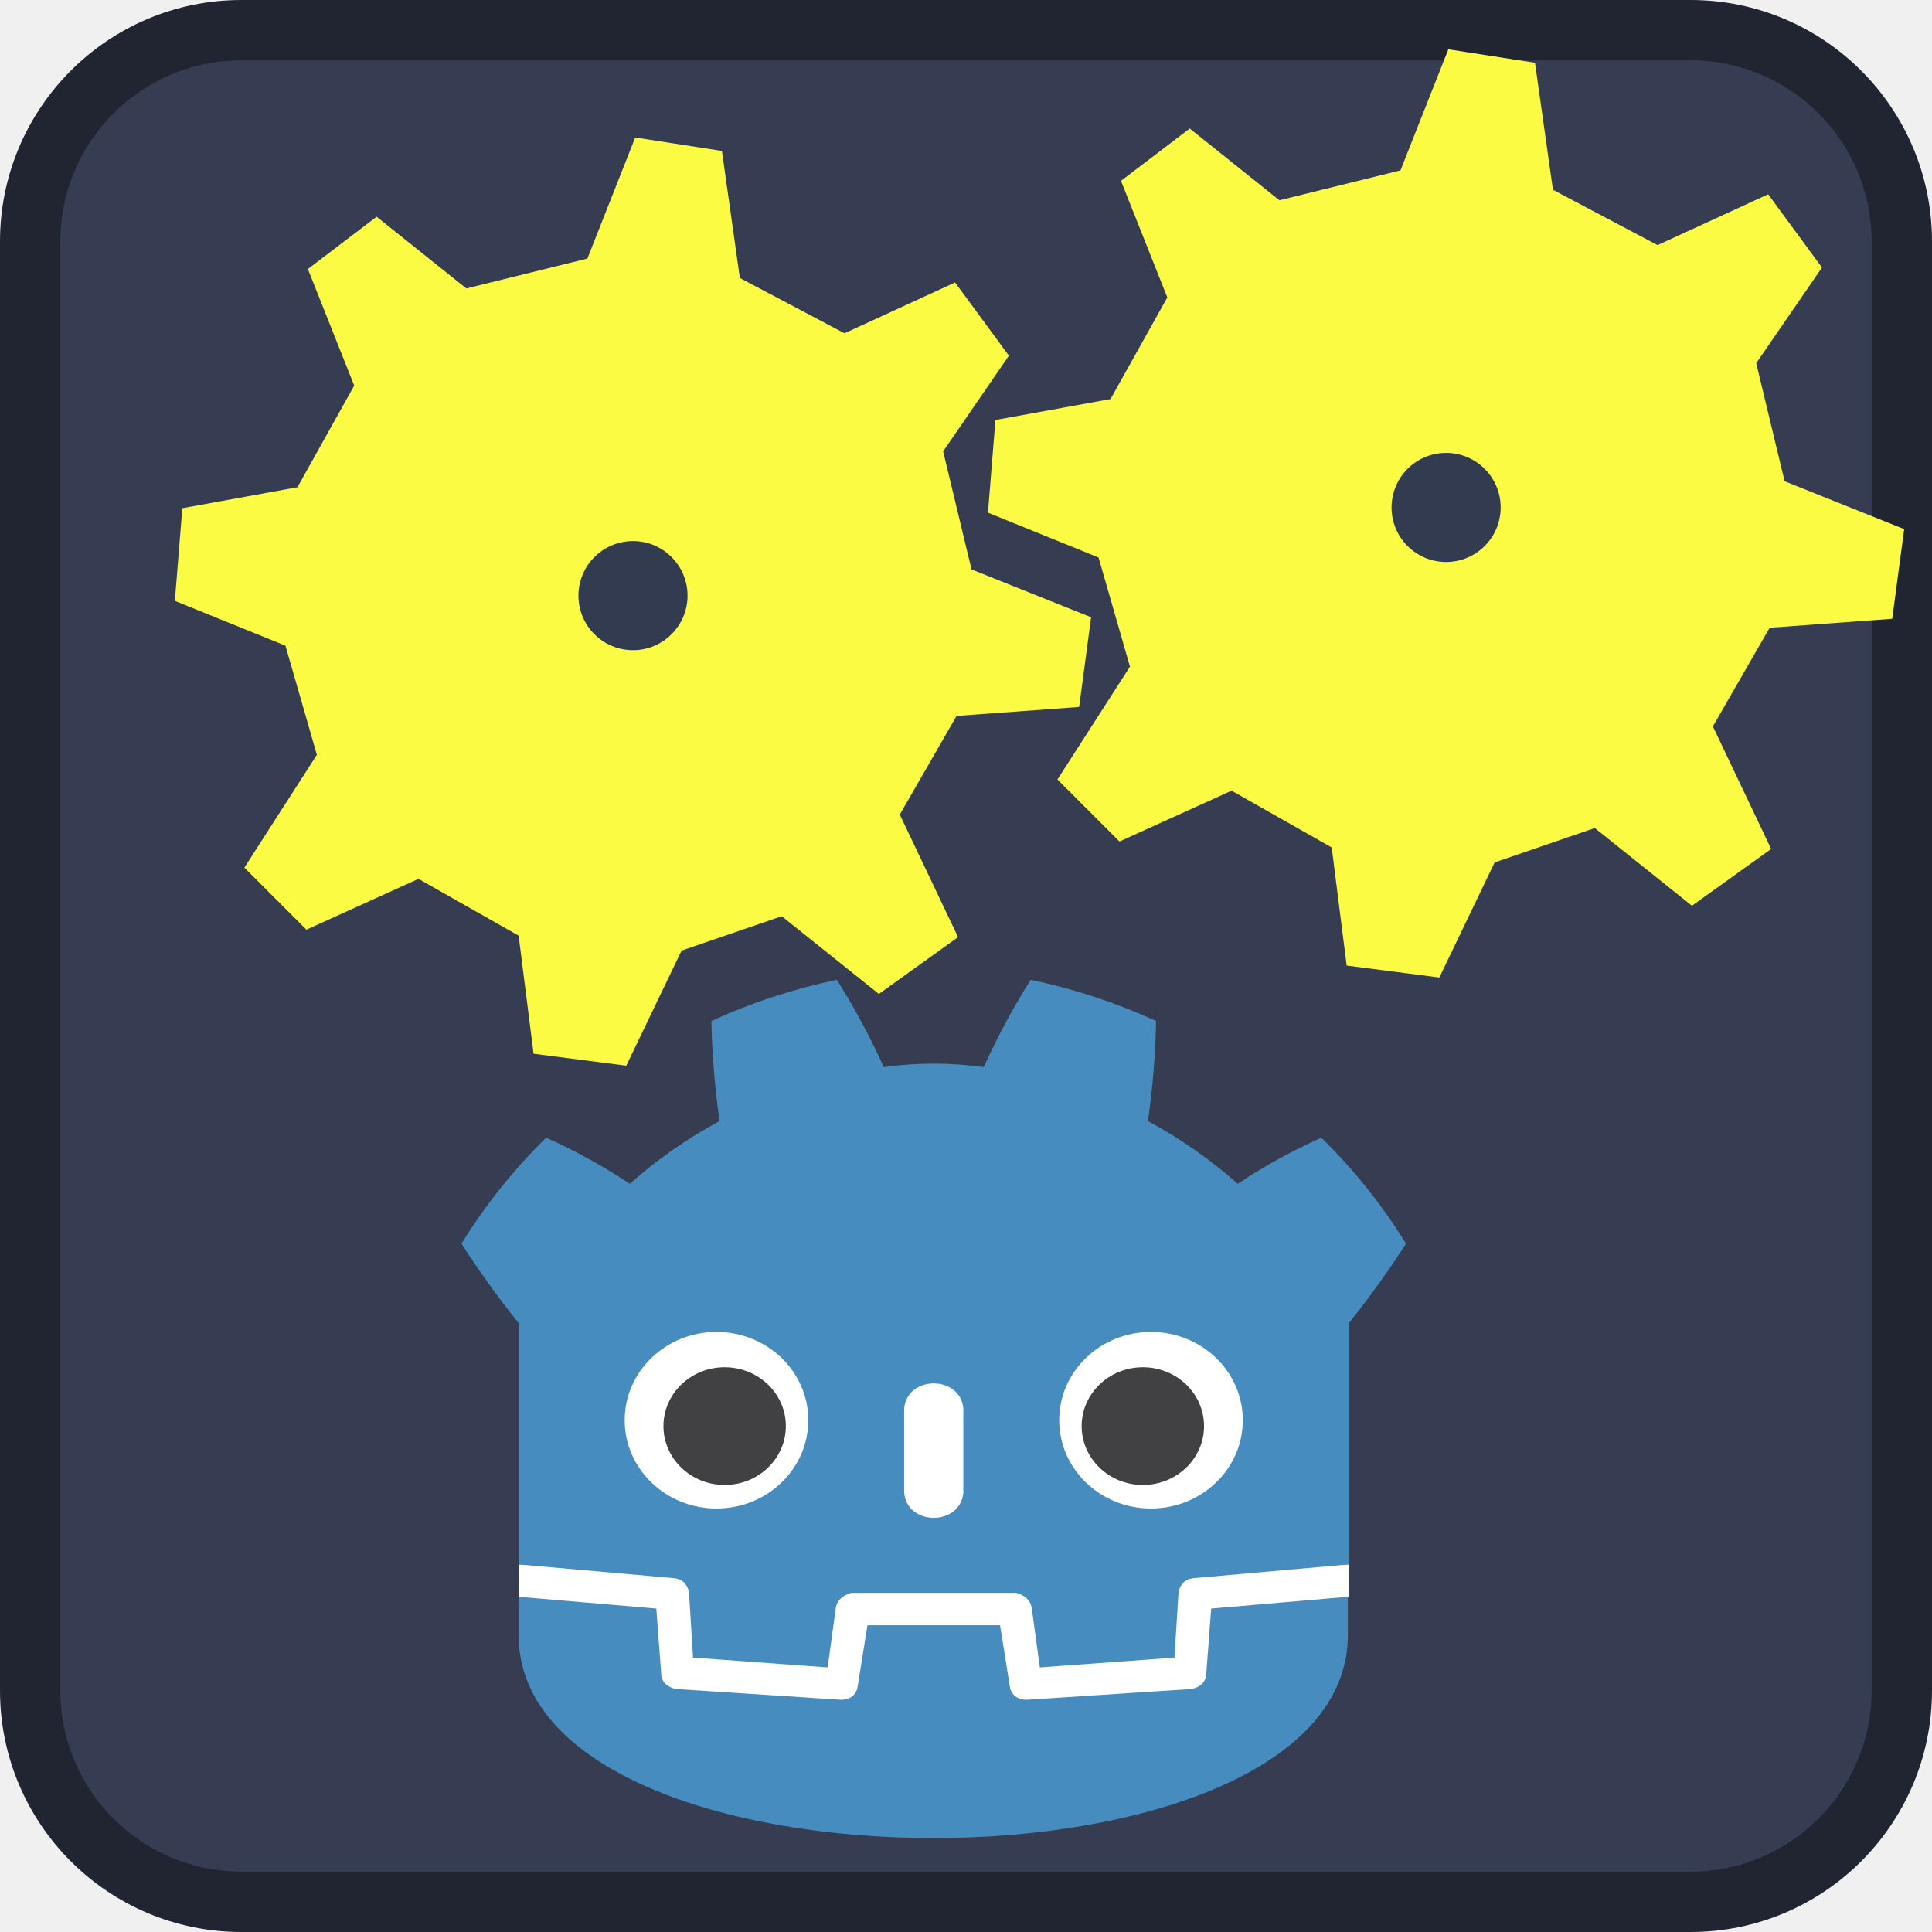
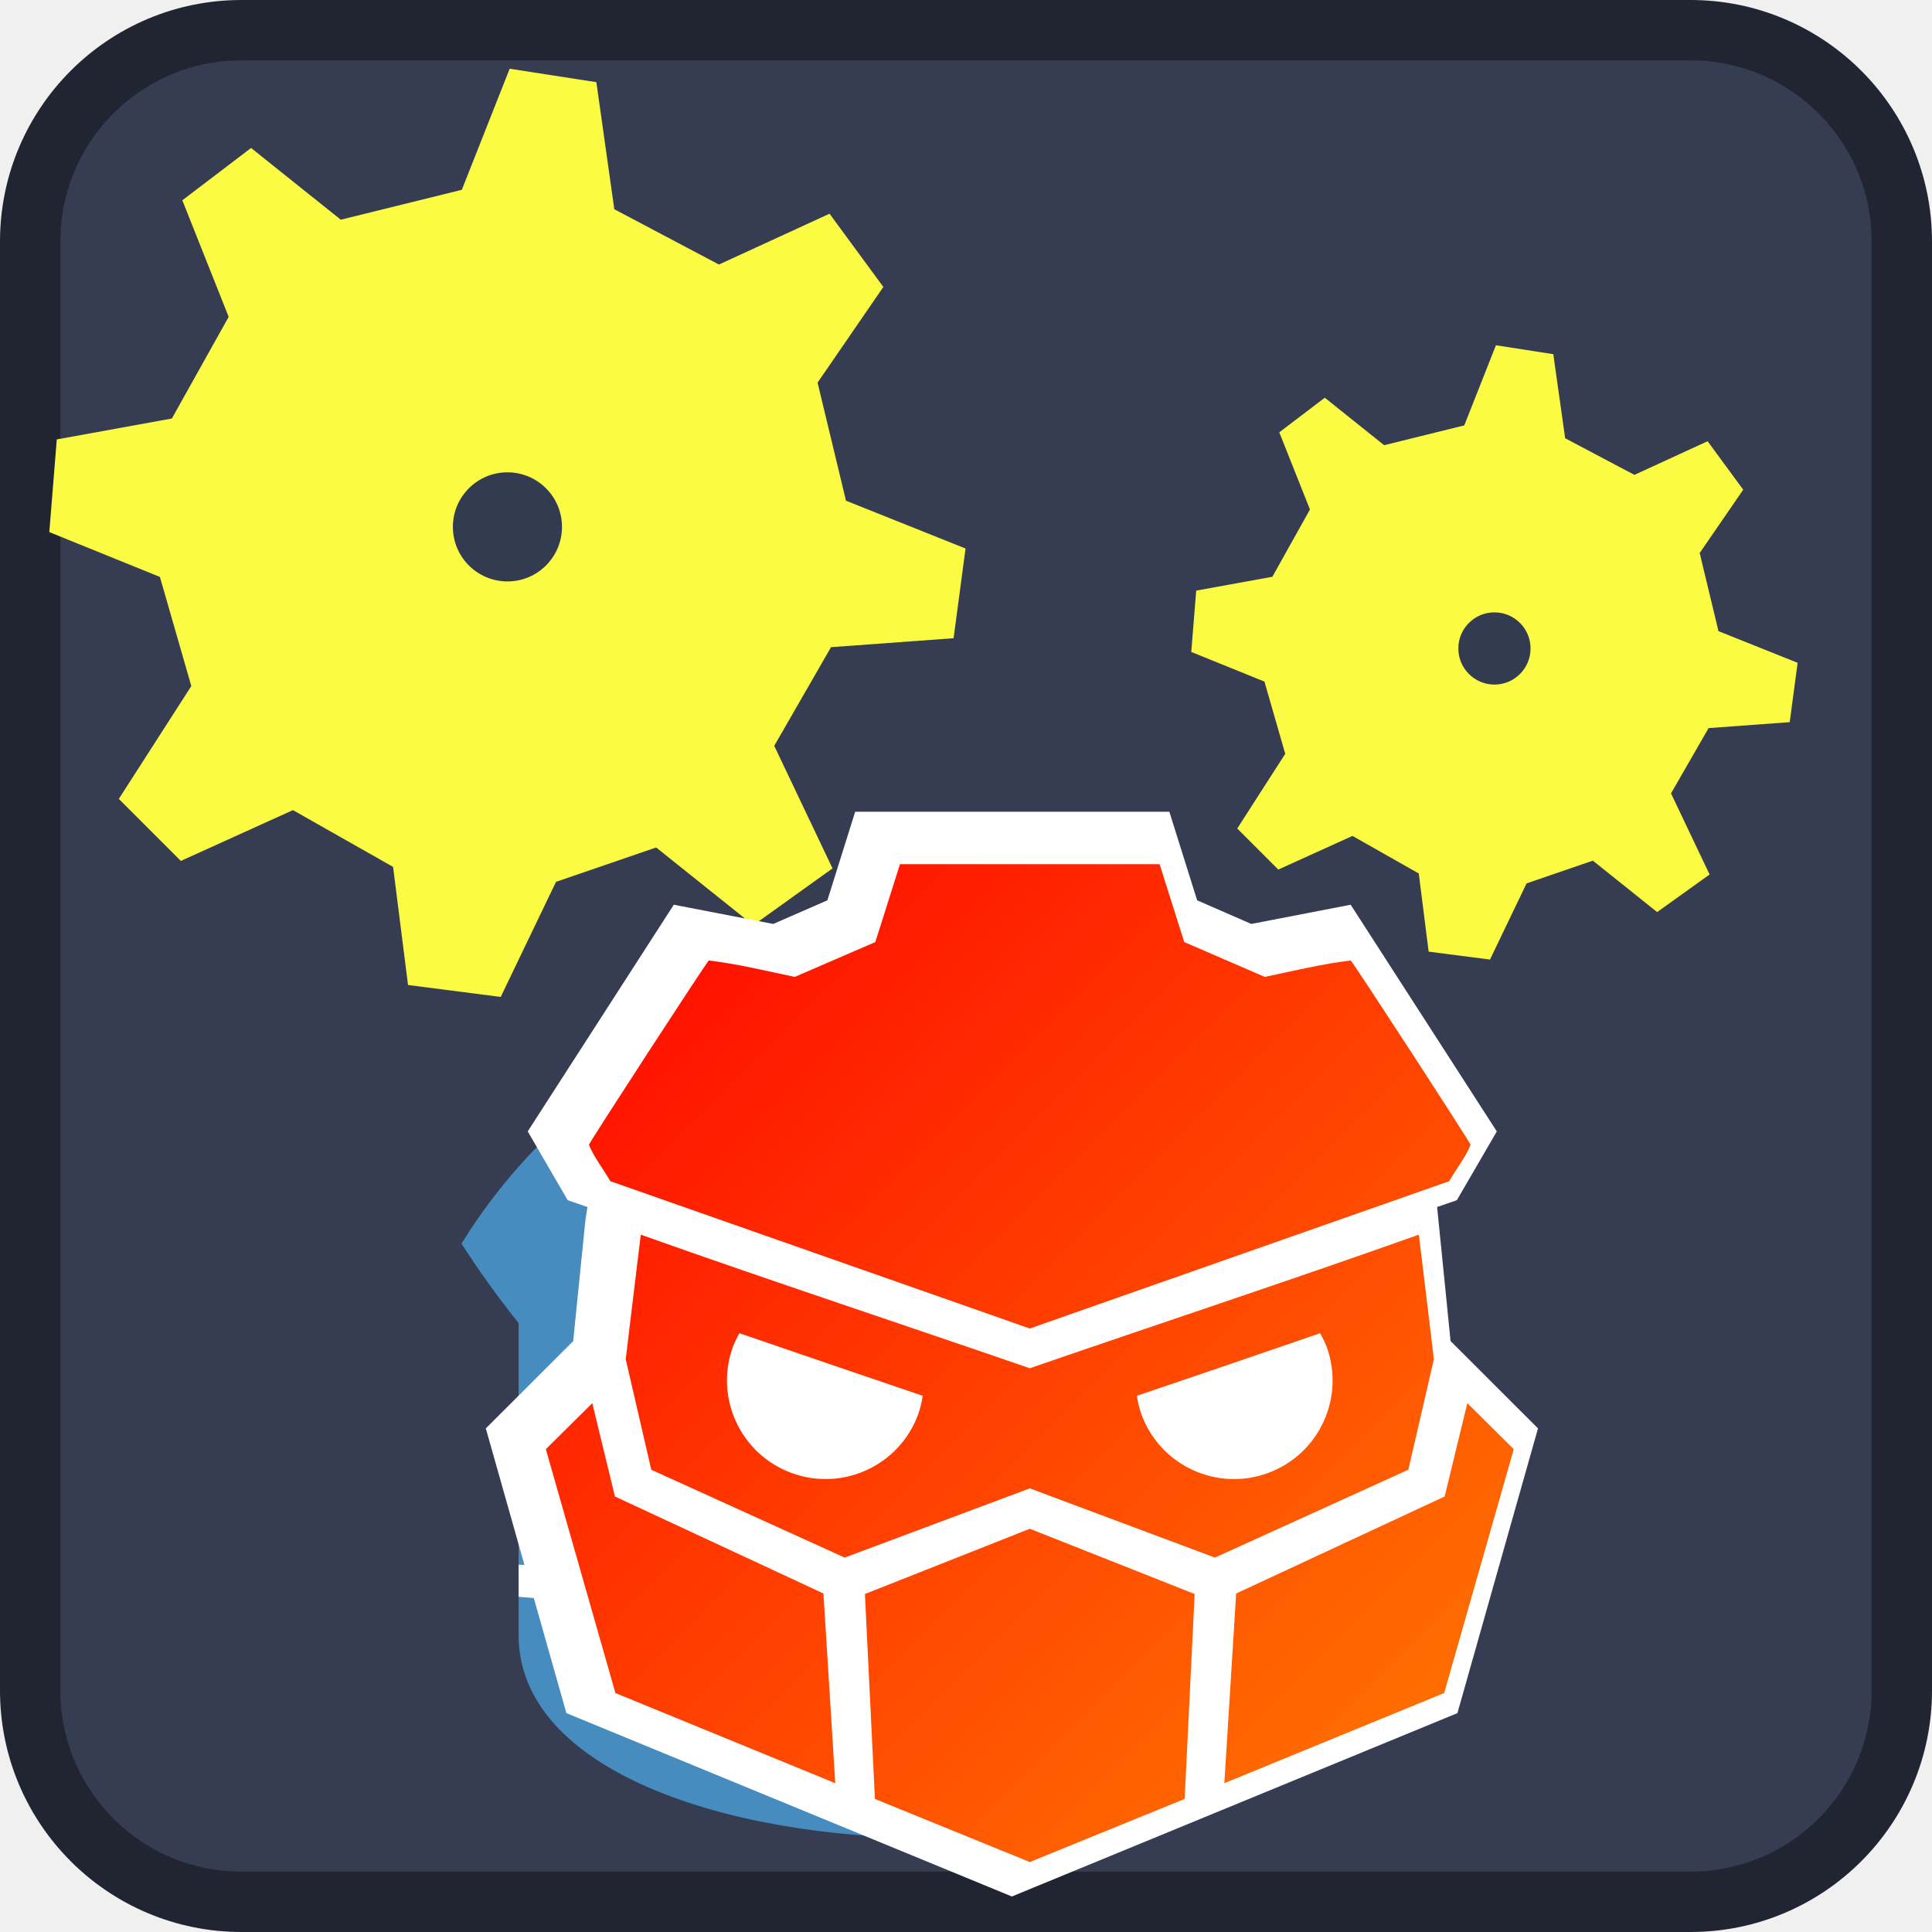
- <svg xmlns="http://www.w3.org/2000/svg" height="128" width="128" version="1.1" id="svg7" xml:space="preserve">
-   <defs id="defs7" />
+ <svg xmlns="http://www.w3.org/2000/svg" xmlns:xlink="http://www.w3.org/1999/xlink" height="128" width="128" version="1.1" id="svg7" xml:space="preserve">
+   <defs id="defs7">
+     <linearGradient xlink:href="#linearGradient51" id="linearGradient81" gradientUnits="userSpaceOnUse" gradientTransform="matrix(0.7939719,0,0,0.7940691,-319.4095,-359.2484)" x1="460.702" y1="533.831" x2="521.851" y2="595.225" />
+     <linearGradient id="linearGradient51">
+       <stop style="stop-color:#ff1300;stop-opacity:1" offset="0" id="stop51" />
+       <stop style="stop-color:#ff6e01;stop-opacity:1" offset="1" id="stop52" />
+     </linearGradient>
+   </defs>
  <rect x="2" y="2" width="124" height="124" rx="14" fill="#363d52" stroke="#212532" stroke-width="4" id="rect1" />
  <g transform="matrix(0.06757703,0,0,0.06498875,27.26388,59.90887)" id="g7">
    <g fill="#ffffff" id="g4">
      <path d="m 105,673 v 33 q 407,354 814,0 v -33 z" id="path1" />
      <path fill="#478cbf" d="m 105,673 152,14 q 12,1 15,14 l 4,67 132,10 8,-61 q 2,-11 15,-15 h 162 q 13,4 15,15 l 8,61 132,-10 4,-67 q 3,-13 15,-14 L 919,673 V 427 q 30,-39 56,-81 -35,-59 -83,-108 -43,20 -82,47 -40,-37 -88,-64 7,-51 8,-102 -59,-28 -123,-42 -26,43 -46,89 -49,-7 -98,0 -20,-46 -46,-89 -64,14 -123,42 1,51 8,102 -48,27 -88,64 -39,-27 -82,-47 -48,49 -83,108 26,42 56,81 z m 0,33 v 39 c 0,276 813,276 813,0 v -39 l -134,12 -5,69 q -2,10 -14,13 l -162,11 q -12,0 -16,-11 L 577,735 H 447 l -10,65 q -4,11 -16,11 L 259,800 q -12,-3 -14,-13 l -5,-69 z" id="path2" />
      <path d="m 483,600 c 3,34 55,34 58,0 v -86 c -3,-34 -55,-34 -58,0 z" id="path3" />
      <circle cx="725" cy="526" r="90" id="circle3" />
      <circle cx="299" cy="526" r="90" id="circle4" />
    </g>
    <g fill="#414042" id="g6">
      <circle cx="307" cy="532" r="60" id="circle5" />
      <circle cx="717" cy="532" r="60" id="circle6" />
    </g>
  </g>
-   <path style="fill:#fbfb44;fill-opacity:1" d="m 20.3,61.594 -4.11,-4.11 4.803,-7.476 -2.08,-7.229 -7.328,-2.971 0.495,-6.14 7.625,-1.386 3.763,-6.734 -3.07,-7.724 4.555,-3.466 5.942,4.753 8.021,-1.981 3.169,-8.021 5.744,0.891 1.188,8.417 6.932,3.664 7.328,-3.367 3.565,4.852 -4.357,6.338 1.881,7.823 7.922,3.169 -0.792,5.942 -8.12,0.594 -3.763,6.536 3.862,8.12 -5.248,3.763 -6.437,-5.149 -6.635,2.278 -3.664,7.625 -6.14,-0.792 -0.99,-7.823 -6.635,-3.763 z" id="path7" />
-   <circle style="fill:#333b51;fill-opacity:1" id="path8" cx="41.937" cy="39.462" r="3.614" />
-   <path style="fill:#fbfb44;fill-opacity:1" d="m 74.17,55.752 -4.11,-4.11 4.803,-7.476 -2.08,-7.229 -7.328,-2.971 0.495,-6.14 7.625,-1.386 3.763,-6.734 -3.07,-7.724 4.555,-3.466 5.942,4.753 8.021,-1.981 3.169,-8.021 5.743,0.891 1.188,8.417 6.932,3.664 7.328,-3.367 3.565,4.852 -4.357,6.338 1.881,7.823 7.922,3.169 -0.792,5.942 -8.12,0.594 -3.763,6.536 3.862,8.12 -5.248,3.763 -6.437,-5.149 -6.635,2.278 -3.664,7.625 -6.14,-0.792 -0.99,-7.823 -6.635,-3.763 z" id="path9" />
-   <circle style="fill:#333b51;fill-opacity:1" id="circle9" cx="95.808" cy="33.619" r="3.614" />
+   <path style="fill:#fbfb44;fill-opacity:1" d="m 11.982,57.039 -4.11,-4.11 4.803,-7.476 -2.08,-7.229 -7.328,-2.971 0.495,-6.14 7.625,-1.386 3.763,-6.734 -3.07,-7.724 4.555,-3.466 5.942,4.753 8.021,-1.981 3.169,-8.021 5.744,0.891 1.188,8.417 6.932,3.664 7.328,-3.367 3.565,4.852 -4.357,6.338 1.881,7.823 7.922,3.169 -0.792,5.942 -8.12,0.594 -3.763,6.536 3.862,8.12 -5.248,3.763 -6.437,-5.149 -6.635,2.278 -3.664,7.625 -6.14,-0.792 -0.99,-7.823 -6.635,-3.763 z" id="path7" />
+   <circle style="fill:#333b51;fill-opacity:1" id="path8" cx="33.619" cy="34.907" r="3.614" />
+   <path style="fill:#fbfb44;fill-opacity:1;stroke-width:0.662" d="m 84.691,57.611 -2.72,-2.72 3.179,-4.948 -1.376,-4.784 -4.85,-1.966 0.328,-4.063 5.046,-0.918 2.49,-4.457 -2.032,-5.112 3.015,-2.294 3.932,3.146 5.309,-1.311 2.097,-5.309 3.801,0.59 0.786,5.571 4.588,2.425 4.85,-2.228 2.359,3.211 -2.884,4.194 1.245,5.178 5.243,2.097 -0.524,3.932 -5.374,0.393 -2.49,4.326 2.556,5.374 -3.474,2.49 -4.26,-3.408 -4.391,1.507 -2.425,5.046 -4.063,-0.524 -0.655,-5.178 -4.391,-2.49 z" id="path9" />
+   <circle style="fill:#333b51;fill-opacity:1;stroke-width:0.662" id="circle9" cx="99.011" cy="42.963" r="2.392" />
+   <path style="color:#000000;fill:#ffffff;stroke-width:0.347;-inkscape-stroke:none;paint-order:stroke fill markers" d="m 56.657,53.782 -1.841,5.867 -3.587,1.565 -6.589,-1.273 -9.677,15.018 2.648,4.557 1.308,0.451 -0.135,0.881 -0.809,8.005 -5.789,5.782 5.338,18.864 29.515,12.148 29.519,-12.148 5.338,-18.864 -5.793,-5.788 -0.89,-8.88 1.308,-0.451 2.646,-4.557 -9.682,-15.018 -6.584,1.273 -3.587,-1.565 -1.841,-5.867 z" id="path77" />
+   <path id="path24" style="font-variation-settings:normal;vector-effect:none;fill:url(#linearGradient81);fill-opacity:1;stroke:none;stroke-width:0.083;stroke-linecap:butt;stroke-linejoin:miter;stroke-miterlimit:4;stroke-dasharray:none;stroke-dashoffset:0;stroke-opacity:1;-inkscape-stroke:none;paint-order:stroke fill markers;stop-color:#000000" d="m 59.626,57.254 -1.634,5.16 c -1.779,0.769 -3.559,1.539 -5.338,2.309 -1.888,-0.398 -3.78,-0.858 -5.694,-1.089 -0.302,0.34 -7.943,12.09 -7.941,12.212 0.352,0.862 0.957,1.603 1.414,2.41 l 27.792,9.761 27.792,-9.761 c 0.457,-0.807 1.062,-1.548 1.414,-2.41 0.002,-0.121 -7.639,-11.872 -7.941,-12.212 -1.913,0.231 -3.806,0.691 -5.694,1.089 C 82.019,63.953 80.239,63.184 78.46,62.414 L 76.826,57.254 Z M 42.551,81.806 c -0.034,-0.011 -0.104,0.041 -0.106,0.058 -0.335,2.729 -0.989,8.19 -0.989,8.19 l 1.693,7.32 12.812,5.82 12.266,-4.586 12.266,4.586 12.812,-5.82 1.693,-7.32 c 0,0 -0.654,-5.46 -0.989,-8.19 -0.004,-0.023 -0.125,-0.107 -0.125,-0.022 -8.387,2.981 -17.135,5.868 -25.657,8.808 -8.521,-2.94 -17.27,-5.827 -25.657,-8.808 0,-0.021 -0.008,-0.032 -0.019,-0.036 z m 6.443,6.524 c 4.024,1.388 8.081,2.766 12.137,4.144 a 6.532,6.53 0 0 1 -0.307,1.248 6.532,6.53 0 0 1 -8.39,3.864 6.532,6.53 0 0 1 -3.865,-8.388 6.532,6.53 0 0 1 0.424,-0.869 z m 38.465,0 a 6.532,6.53 0 0 1 0.424,0.869 6.532,6.53 0 0 1 -3.865,8.388 6.532,6.53 0 0 1 -8.39,-3.864 6.532,6.53 0 0 1 -0.307,-1.248 c 4.057,-1.378 8.113,-2.756 12.137,-4.144 z m -48.219,4.633 -3.077,3.048 4.609,16.157 14.567,5.974 -0.784,-12.569 -13.814,-6.427 z m 57.974,0 -1.501,6.183 -13.814,6.427 -0.784,12.569 14.567,-5.974 4.609,-16.157 z m -28.987,8.322 -10.924,4.322 0.663,13.578 10.26,4.179 10.26,-4.179 0.663,-13.578 z" />
</svg>
